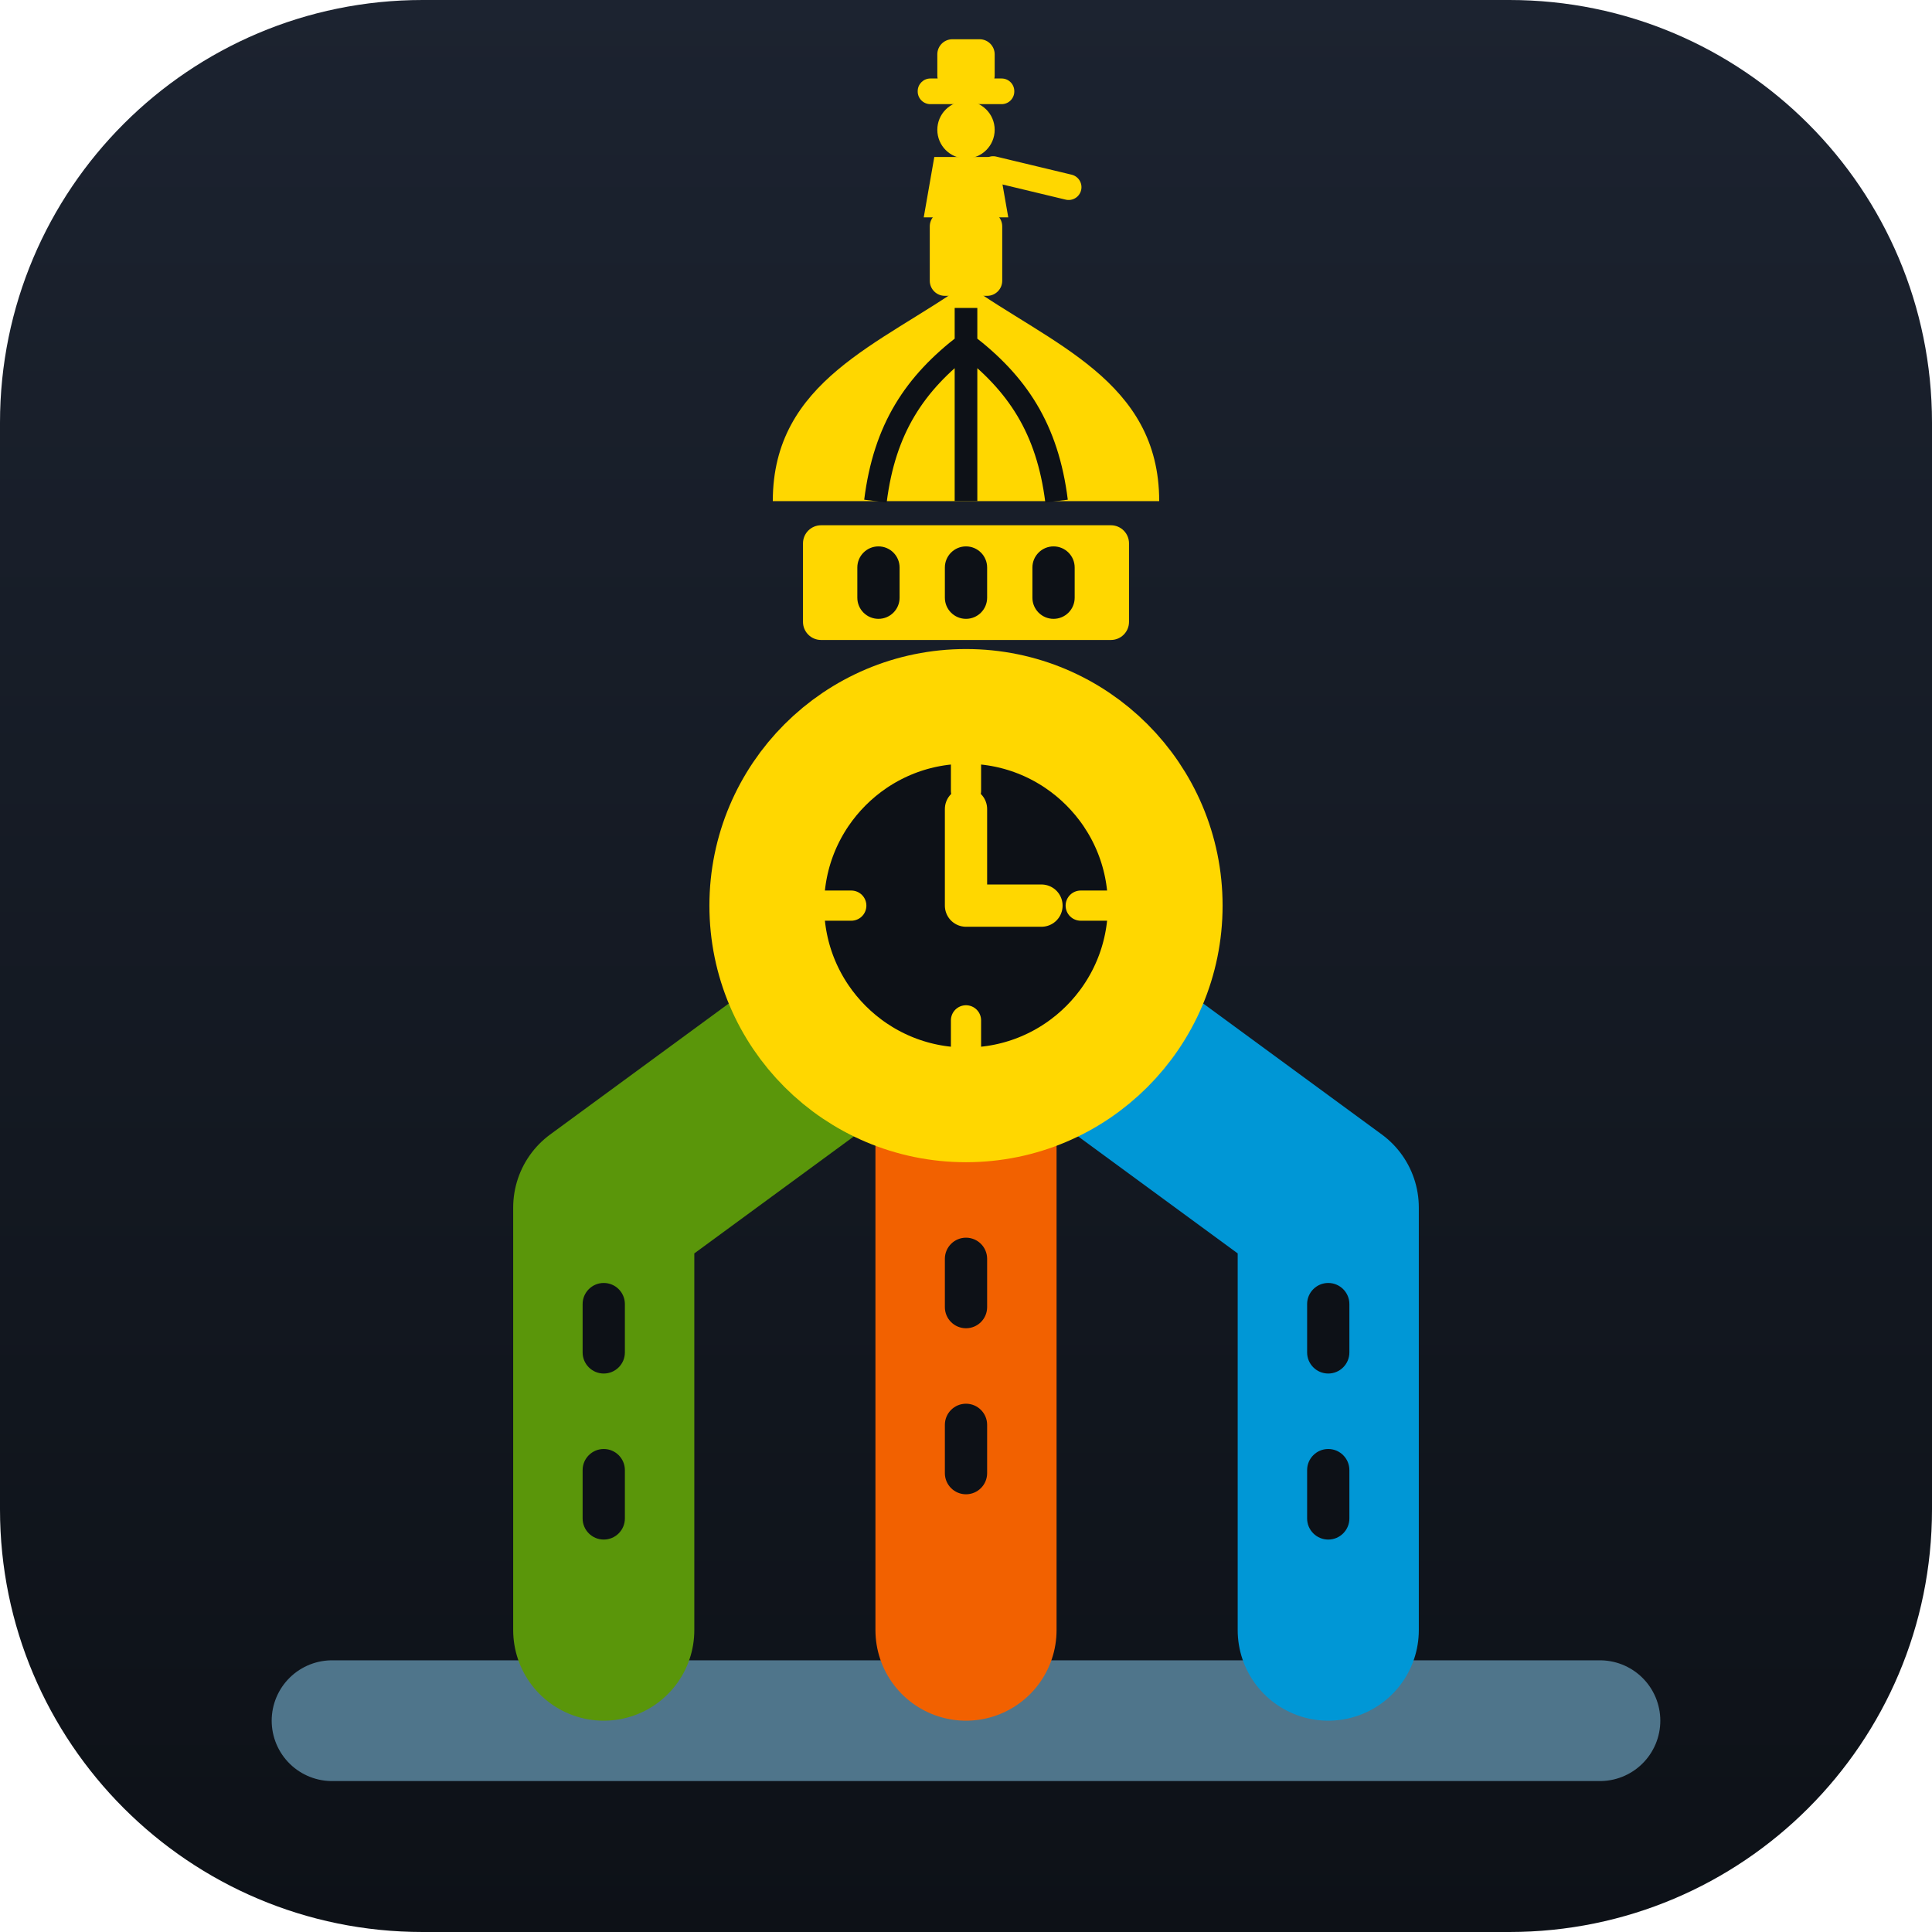
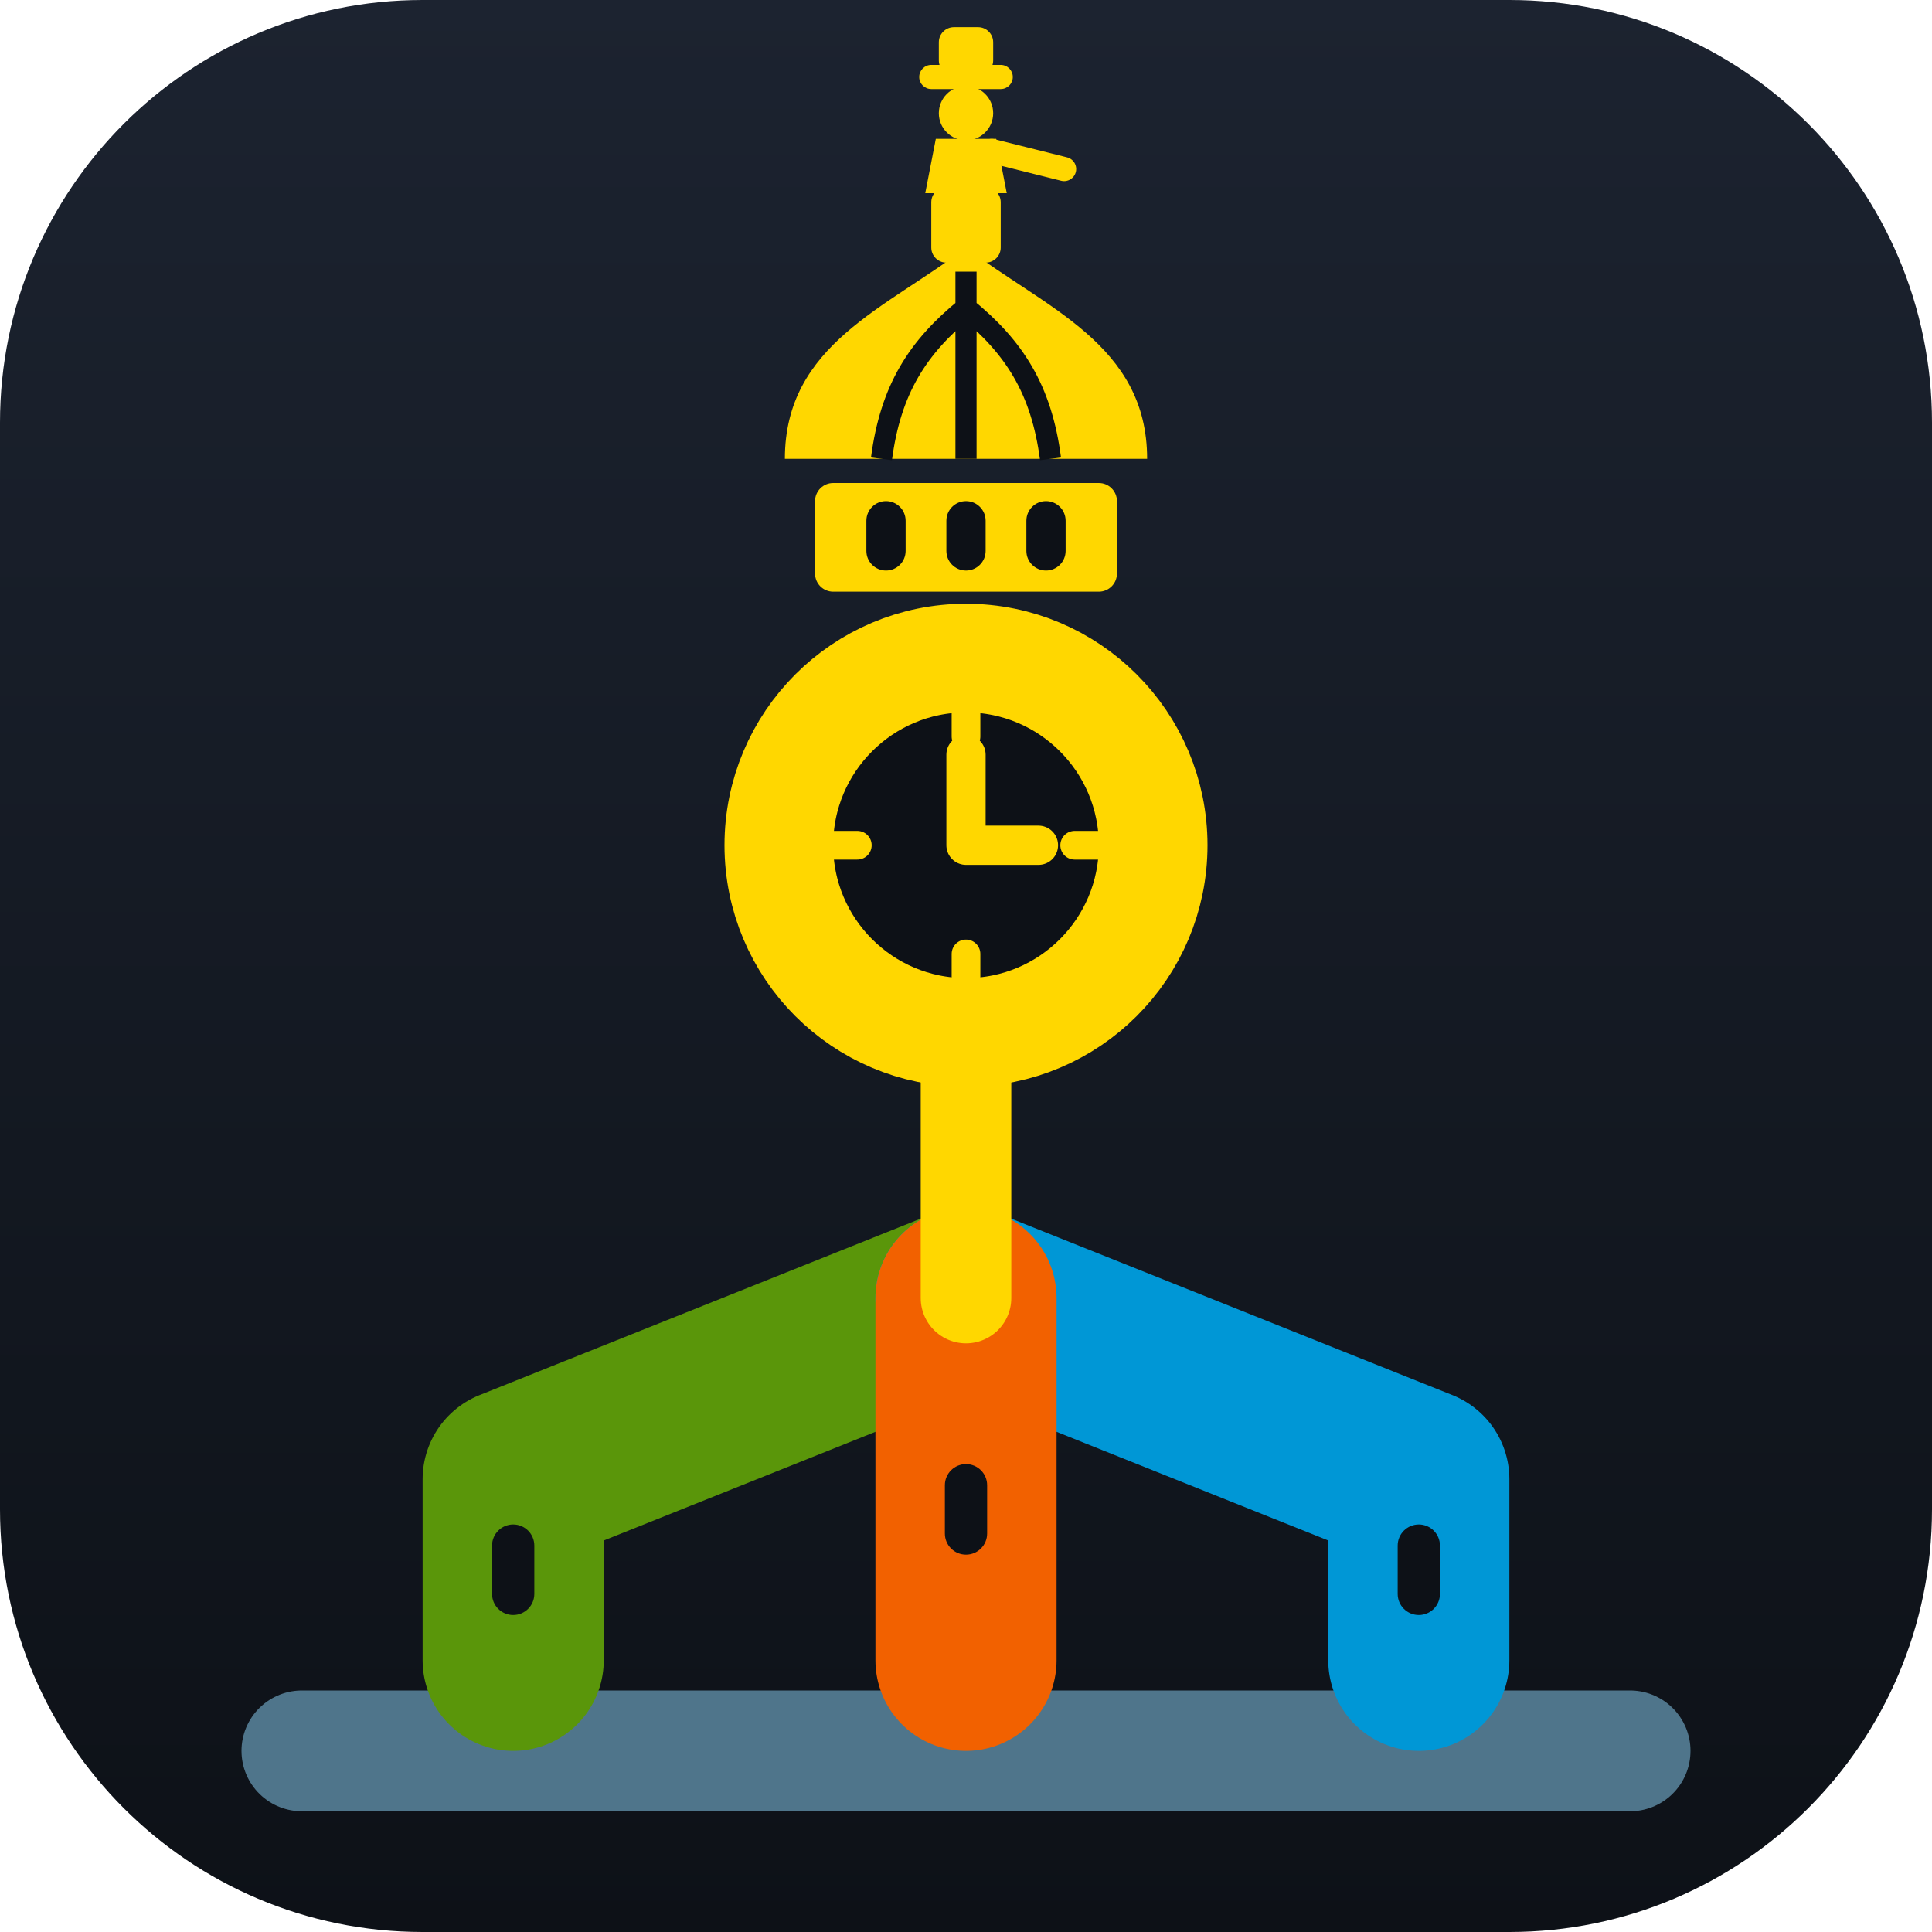
<svg xmlns="http://www.w3.org/2000/svg" viewBox="0 0 64 64">
  <defs>
    <linearGradient id="bg" x1="0" y1="0" x2="0" y2="1">
      <stop offset="0" stop-color="#1c2330" />
      <stop offset="1" stop-color="#0d1117" />
    </linearGradient>
  </defs>
  <rect width="64" height="64" rx="14" fill="url(#bg)" />
-   <path d="M11 57h42" stroke="#4F758B" stroke-width="4" stroke-linecap="round" />
+   <path d="M10 58h44" stroke="#4F758B" stroke-width="4" stroke-linecap="round" />
  <g stroke-width="6" stroke-linecap="round" stroke-linejoin="round" fill="none">
-     <path d="M20 54V40l7.5-5.5" stroke="#5A960A" />
-     <path d="M32 54V37" stroke="#F26100" />
-     <path d="M44 54V40l-7.5-5.5" stroke="#0097D6" />
+     <path d="M17 55v-6l15-6" stroke="#5A960A" />
+     <path d="M47 55v-6l-15-6" stroke="#0097D6" />
+     <path d="M32 55V43" stroke="#F26100" />
  </g>
  <g fill="#0d1117">
-     <rect x="19.3" y="42.5" width="1.4" height="3" rx=".7" />
-     <rect x="19.3" y="48" width="1.4" height="3" rx=".7" />
-     <rect x="31.3" y="41" width="1.4" height="3" rx=".7" />
-     <rect x="31.3" y="46.5" width="1.4" height="3" rx=".7" />
-     <rect x="43.3" y="42.5" width="1.4" height="3" rx=".7" />
-     <rect x="43.3" y="48" width="1.4" height="3" rx=".7" />
+     <rect x="16.3" y="50.5" width="1.4" height="3" rx=".7" />
+     <rect x="31.3" y="48.5" width="1.4" height="3" rx=".7" />
+     <rect x="46.3" y="50.5" width="1.4" height="3" rx=".7" />
  </g>
-   <circle cx="32" cy="30" r="6.6" fill="#0d1117" stroke="#FFD700" stroke-width="3.8" />
+   <path d="M32 43V35" stroke="#FFD700" stroke-width="3" stroke-linecap="round" />
+   <circle cx="32" cy="28" r="6.2" fill="#0d1117" stroke="#FFD700" stroke-width="3.6" />
  <g stroke="#FFD700" stroke-linecap="round">
-     <path d="M32 25.1v1.1M36.9 30h-1.1M32 34.9v-1.1M27.1 30h1.1" stroke-width="1" />
-     <path d="M32 30v-3.2M32 30h2.5" stroke-width="1.4" />
+     <path d="M32 23.4v1M36.6 28h-1M32 32.6v-1M27.4 28h1" stroke-width=".95" />
+     <path d="M32 28v-3M32 28h2.4" stroke-width="1.3" />
  </g>
-   <rect x="26.6" y="17.4" width="10.8" height="3.8" rx=".6" fill="#FFD700" />
+   <rect x="27" y="16" width="10" height="3.6" rx=".6" fill="#FFD700" />
  <g fill="#0d1117">
-     <rect x="28.4" y="18.1" width="1.4" height="2.4" rx=".7" />
-     <rect x="31.3" y="18.1" width="1.4" height="2.4" rx=".7" />
-     <rect x="34.2" y="18.1" width="1.4" height="2.4" rx=".7" />
+     <rect x="28.7" y="16.6" width="1.3" height="2.3" rx=".65" />
+     <rect x="31.35" y="16.6" width="1.3" height="2.3" rx=".65" />
+     <rect x="34" y="16.6" width="1.3" height="2.3" rx=".65" />
  </g>
-   <path d="M25.6 16.6C25.6 12.6 29.2 11.4 32 9.4 34.8 11.4 38.4 12.6 38.4 16.6Z" fill="#FFD700" />
-   <path d="M32 10.2v6.4M29 16.6c.3-2.4 1.3-3.9 3-5.2M35 16.6c-.3-2.4-1.3-3.9-3-5.2" stroke="#0d1117" stroke-width=".75" fill="none" />
-   <rect x="30.8" y="7" width="2.4" height="2.8" rx=".5" fill="#FFD700" />
+   <path d="M26 15.2C26 11.4 29.4 10.2 32 8.2 34.6 10.2 38 11.4 38 15.2Z" fill="#FFD700" />
+   <path d="M32 9v6.2M29.2 15.2c.3-2.3 1.2-3.7 2.8-5M34.8 15.2c-.3-2.3-1.2-3.7-2.8-5" stroke="#0d1117" stroke-width=".7" fill="none" />
+   <rect x="30.85" y="6.2" width="2.3" height="2.5" rx=".5" fill="#FFD700" />
  <g fill="#FFD700">
-     <rect x="30.4" y="2.6" width="3.2" height=".85" rx=".42" />
-     <rect x="31.05" y="1.3" width="1.9" height="1.7" rx=".5" />
-     <circle cx="32" cy="4.3" r=".95" />
-     <path d="M30.95 5.2h2.1l.35 2h-2.8z" />
+     <rect x="30.45" y="2.15" width="3.1" height=".8" rx=".4" />
+     <rect x="31.1" y=".9" width="1.8" height="1.6" rx=".5" />
+     <circle cx="32" cy="3.75" r=".9" />
+     <path d="M31 4.6h2l.35 1.8h-2.7z" />
  </g>
-   <path d="M32.9 5.6l2.5.6" stroke="#FFD700" stroke-width=".85" stroke-linecap="round" />
+   <path d="M32.85 5l2.4.6" stroke="#FFD700" stroke-width=".8" stroke-linecap="round" />
</svg>
